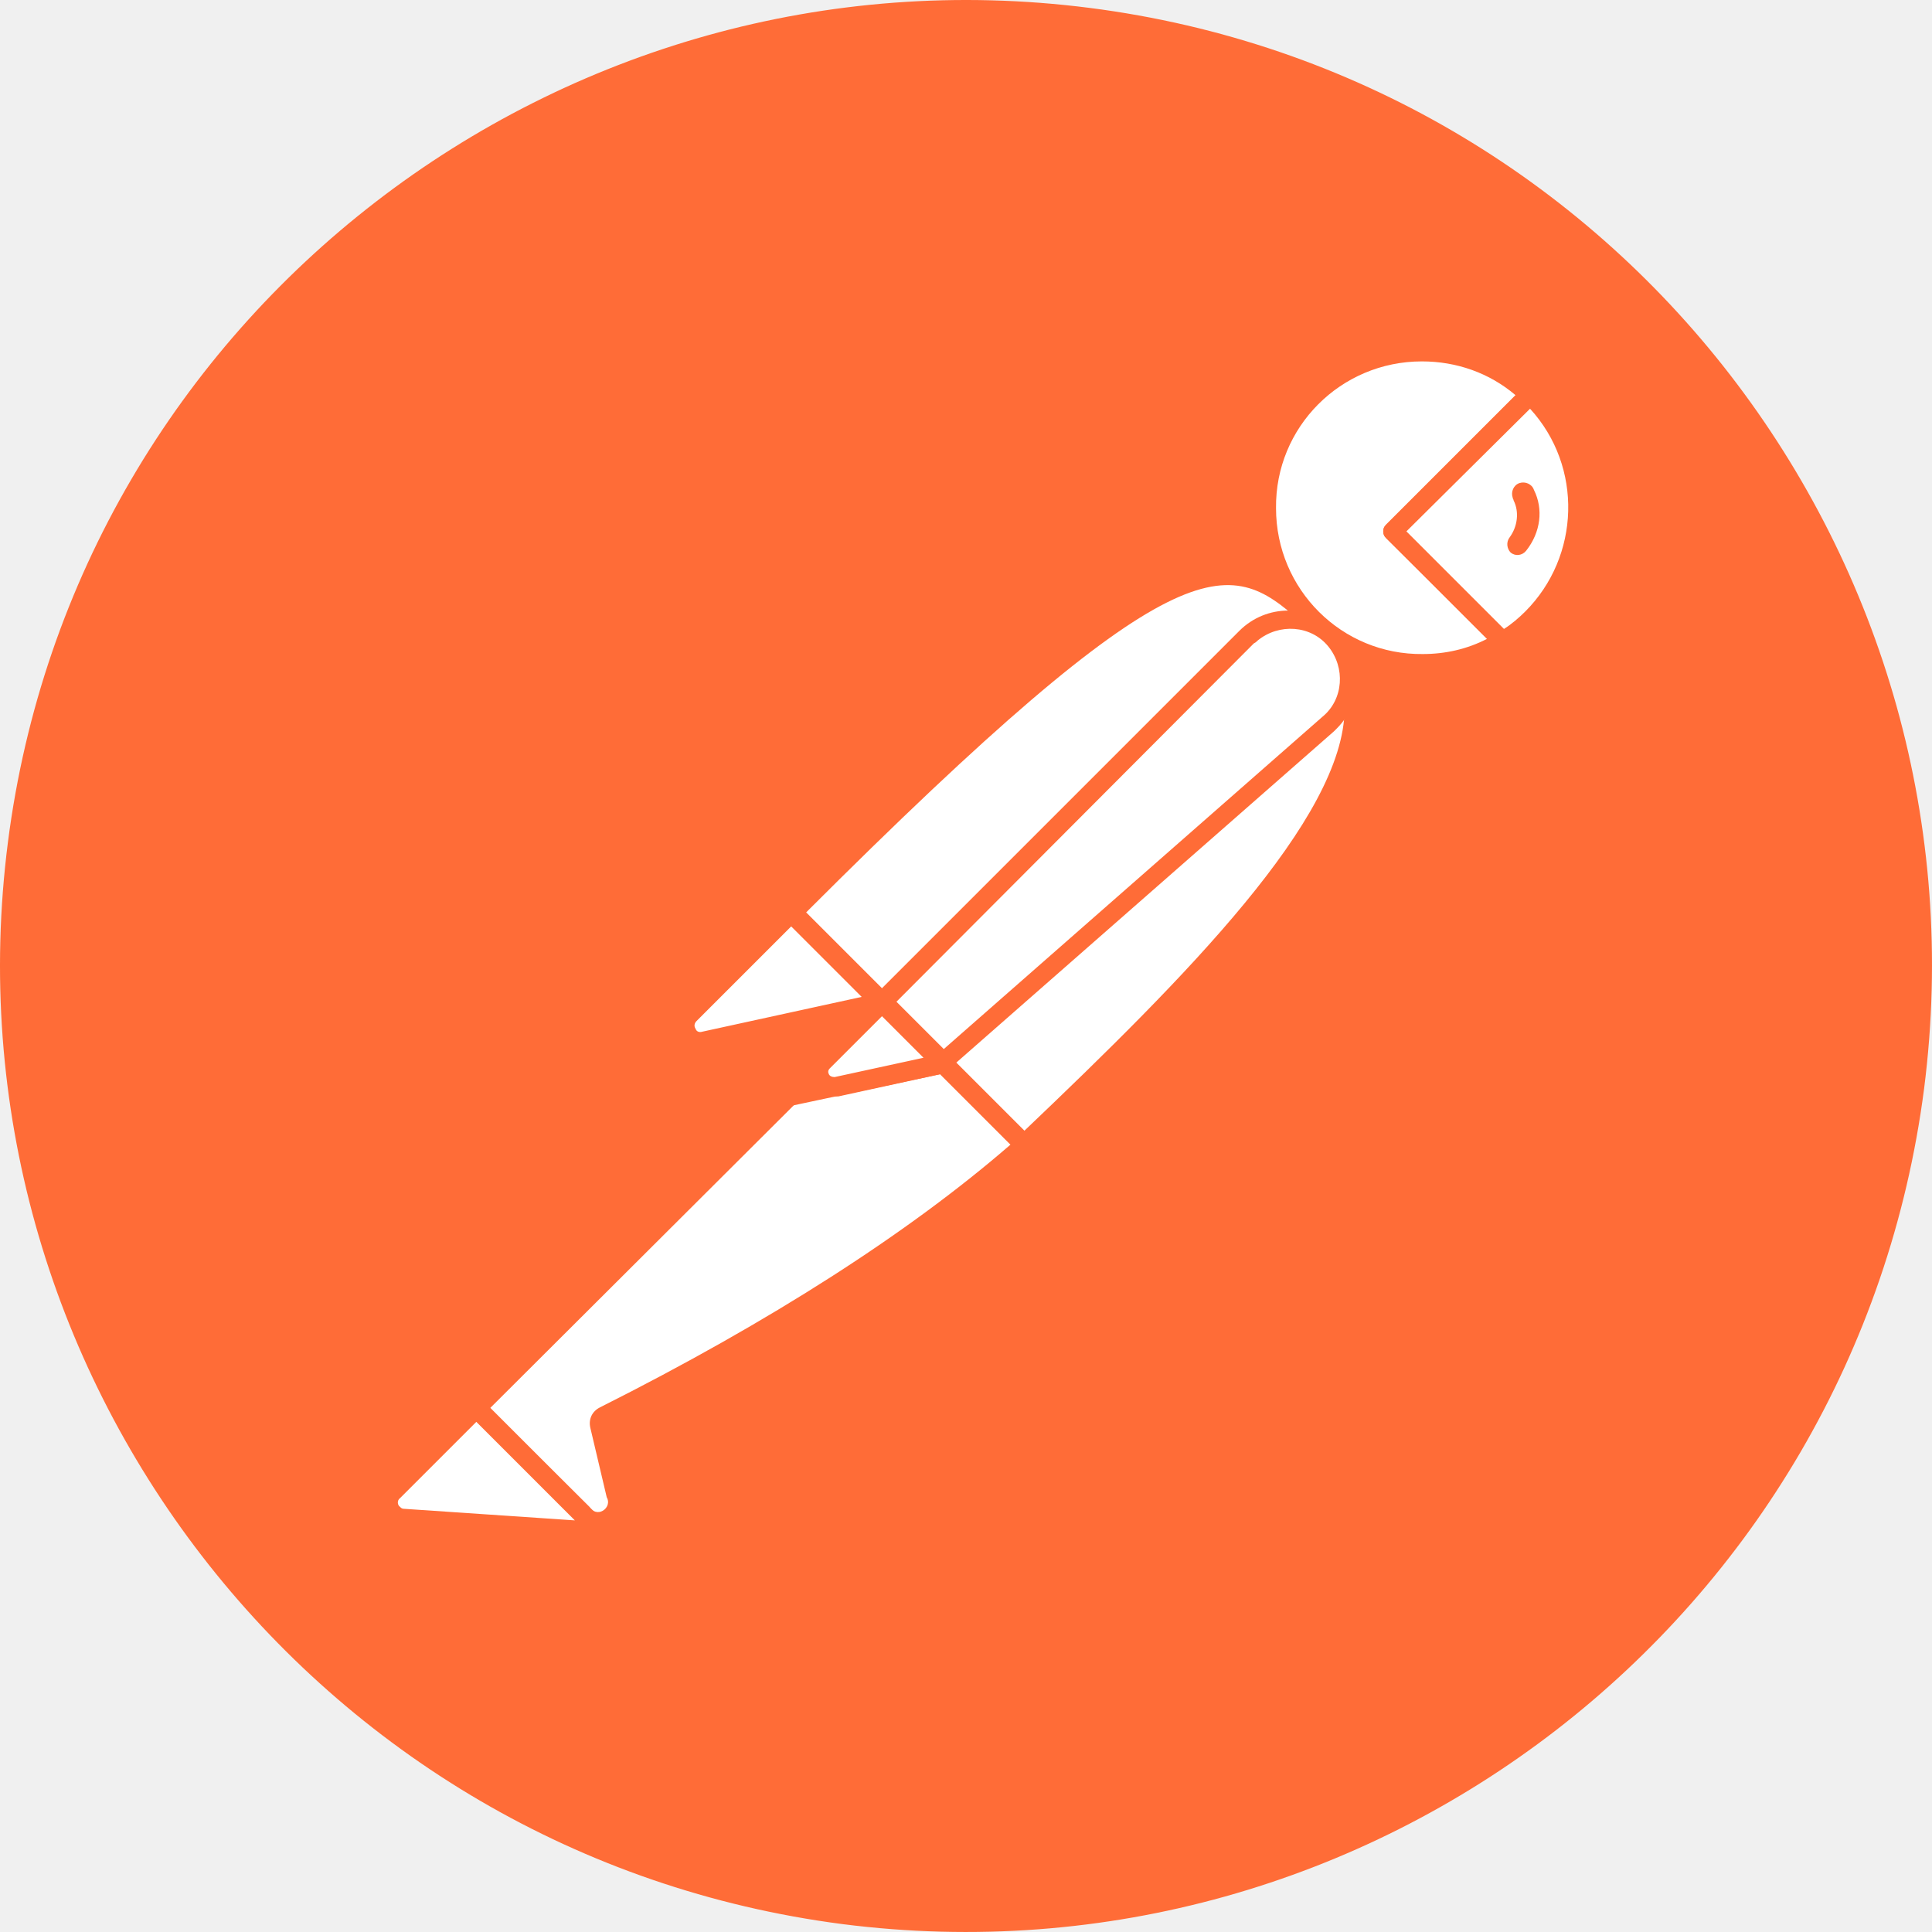
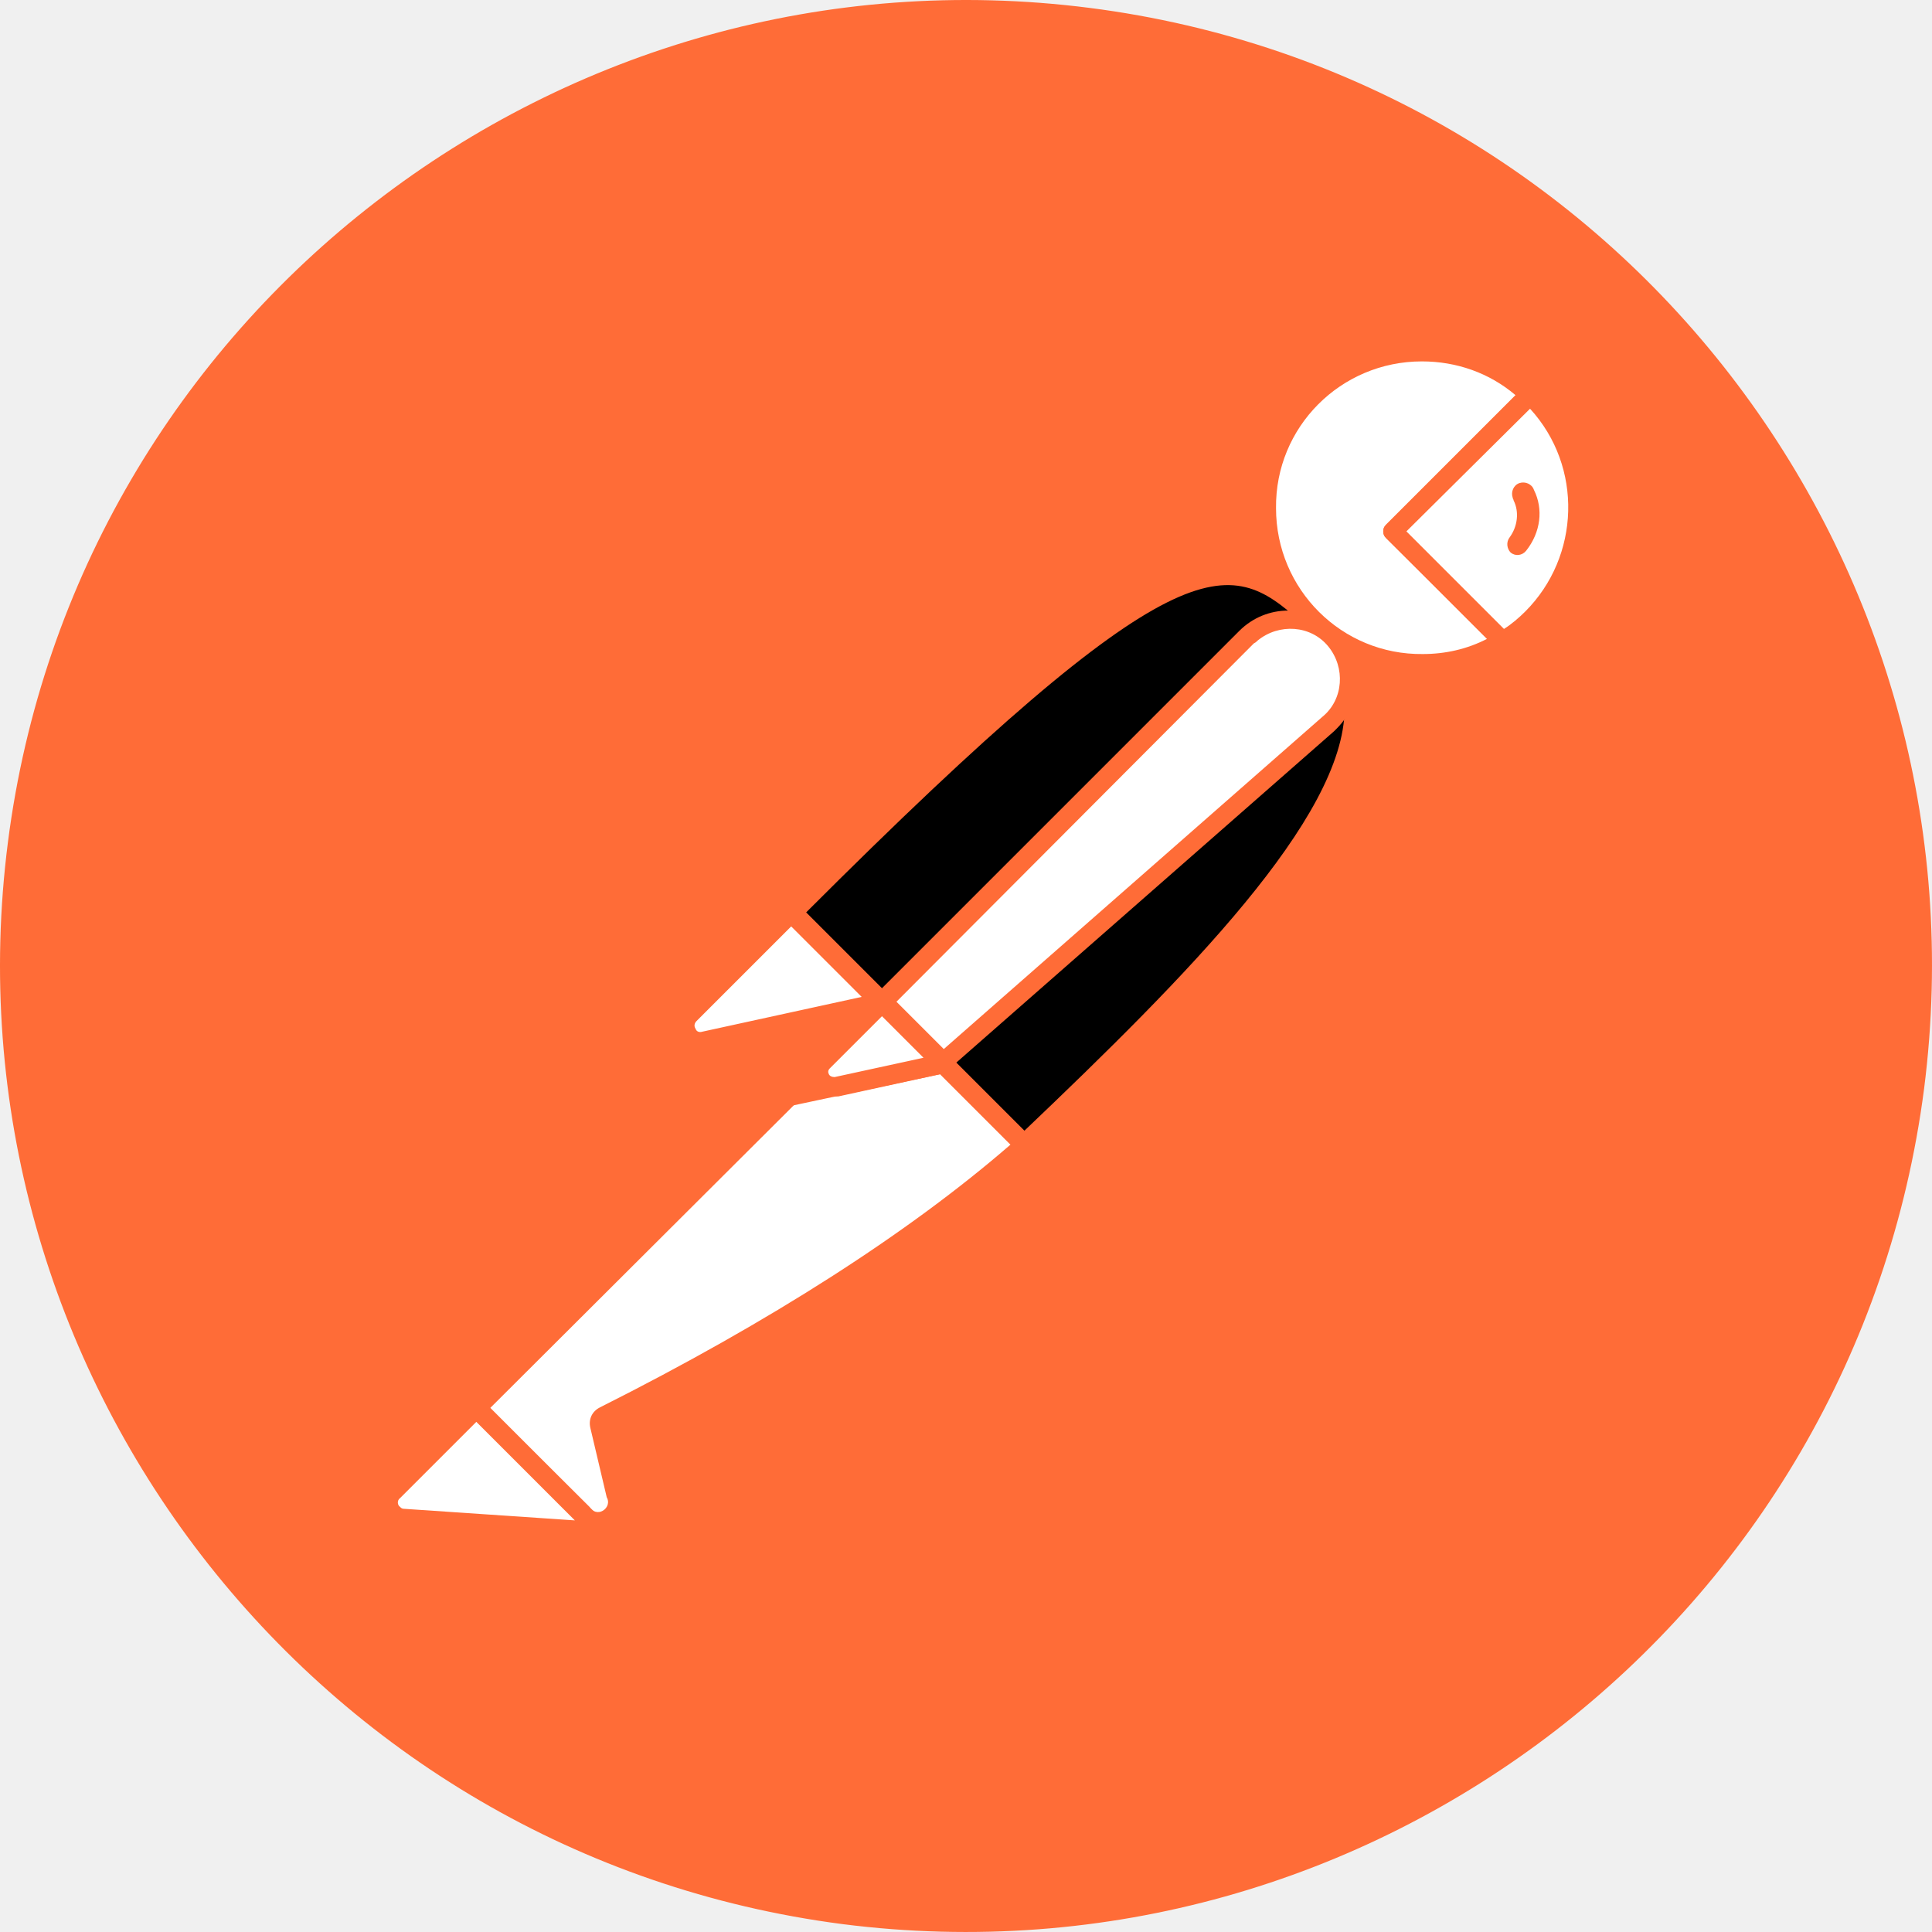
<svg xmlns="http://www.w3.org/2000/svg" width="800px" height="800px" viewBox="0 0 256 256" version="1.1" preserveAspectRatio="xMidYMid">
  <g>
    <path d="M254.953,144.253 C263.912,74.122 214.384,10.005 144.381,1.047 C74.378,-7.912 10.005,41.616 1.047,111.619 C-7.912,181.622 41.616,245.867 111.619,254.953 C181.75,263.912 245.867,214.384 254.953,144.253 Z" fill="#FF6C37">

</path>
    <g transform="translate(50.18122, 45.19892)">
-       <path d="M124.018,36.985 L70.012,90.992 L54.783,75.762 C107.893,22.652 113.14,27.259 124.018,36.985 L124.018,36.985 Z" fill="#FFFFFF">
+       <path d="M124.018,36.985 L70.012,90.992 L54.783,75.762 C107.893,22.652 113.14,27.259 124.018,36.985 L124.018,36.985 Z" fill="currentColor">

</path>
      <path d="M70.012,92.271 C69.628,92.271 69.372,92.143 69.116,91.887 L53.759,76.658 C53.247,76.146 53.247,75.378 53.759,74.867 C107.765,20.86 113.396,25.979 124.786,36.217 C125.042,36.473 125.17,36.729 125.17,37.113 C125.17,37.497 125.042,37.753 124.786,38.009 L70.78,91.887 C70.652,92.143 70.268,92.271 70.012,92.271 Z M56.575,75.762 L70.012,89.2 L122.099,37.113 C112.629,28.667 106.23,26.107 56.575,75.762 L56.575,75.762 Z" fill="#FF6C37">

</path>
-       <path d="M85.497,106.477 L70.78,91.759 L124.786,37.753 C139.248,52.343 117.62,76.018 85.497,106.477 Z" fill="#FFFFFF">
+       <path d="M85.497,106.477 L70.78,91.759 L124.786,37.753 C139.248,52.343 117.62,76.018 85.497,106.477 Z" fill="currentColor">

</path>
      <path d="M85.497,107.757 C85.113,107.757 84.858,107.629 84.602,107.373 L69.884,92.655 C69.628,92.399 69.628,92.143 69.628,91.759 C69.628,91.376 69.756,91.12 70.012,90.864 L124.018,36.857 C124.53,36.345 125.298,36.345 125.81,36.857 C129.138,39.929 130.929,44.28 130.801,48.759 C130.545,62.965 114.42,81.009 86.521,107.373 C86.137,107.629 85.753,107.757 85.497,107.757 L85.497,107.757 Z M72.572,91.759 C80.762,100.078 84.218,103.405 85.497,104.685 C106.998,84.209 127.858,63.221 127.986,48.759 C128.114,45.432 126.834,42.104 124.658,39.545 L72.572,91.759 Z" fill="#FF6C37">

</path>
      <path d="M55.039,76.146 L65.917,87.024 C66.173,87.28 66.173,87.536 65.917,87.792 C65.789,87.92 65.789,87.92 65.661,87.92 L43.137,92.783 C41.985,92.911 40.961,92.143 40.705,90.992 C40.577,90.352 40.833,89.712 41.217,89.328 L54.271,76.274 C54.527,76.018 54.911,75.89 55.039,76.146 Z" fill="#FFFFFF">

</path>
      <path d="M42.753,94.063 C40.833,94.063 39.426,92.527 39.426,90.608 C39.426,89.712 39.81,88.816 40.45,88.176 L53.503,75.122 C54.271,74.483 55.295,74.483 56.063,75.122 L66.941,86 C67.709,86.64 67.709,87.792 66.941,88.56 C66.685,88.816 66.429,88.944 66.045,89.072 L43.521,93.935 C43.265,93.935 43.009,94.063 42.753,94.063 L42.753,94.063 Z M54.655,77.554 L42.113,90.096 C41.857,90.352 41.729,90.736 41.985,91.12 C42.113,91.504 42.497,91.631 42.881,91.504 L63.997,86.896 L54.655,77.554 Z" fill="#FF6C37">

</path>
      <path d="M152.557,7.039 C144.367,-0.896 131.185,-0.64 123.251,7.679 C115.316,15.997 115.572,29.051 123.89,36.985 C130.673,43.512 140.911,44.664 148.974,39.801 L134.385,25.211 L152.557,7.039 Z" fill="#FFFFFF">

</path>
      <path d="M138.224,44.024 C126.066,44.024 116.212,34.17 116.212,22.012 C116.212,9.854 126.066,-1.81866161e-14 138.224,-1.81866161e-14 C143.855,-1.81866161e-14 149.358,2.176 153.453,6.143 C153.709,6.399 153.837,6.655 153.837,7.039 C153.837,7.423 153.709,7.679 153.453,7.935 L136.176,25.211 L149.742,38.777 C150.254,39.289 150.254,40.057 149.742,40.569 C149.614,40.697 149.614,40.697 149.486,40.825 C146.158,42.872 142.191,44.024 138.224,44.024 Z M138.224,2.688 C127.474,2.688 118.771,11.39 118.899,22.14 C118.899,32.89 127.602,41.593 138.352,41.465 C141.295,41.465 144.239,40.825 146.926,39.417 L133.489,26.107 C133.233,25.851 133.105,25.595 133.105,25.211 C133.105,24.828 133.233,24.572 133.489,24.316 L150.638,7.167 C147.182,4.223 142.831,2.688 138.224,2.688 L138.224,2.688 Z" fill="#FF6C37">

</path>
      <path d="M152.941,7.423 L152.685,7.167 L134.385,25.211 L148.846,39.673 C150.254,38.777 151.661,37.753 152.813,36.601 C161.004,28.539 161.004,15.485 152.941,7.423 L152.941,7.423 Z" fill="#FFFFFF">

</path>
      <path d="M148.974,41.081 C148.59,41.081 148.334,40.953 148.078,40.697 L133.489,26.107 C133.233,25.851 133.105,25.595 133.105,25.211 C133.105,24.828 133.233,24.572 133.489,24.316 L151.661,6.143 C152.173,5.631 152.941,5.631 153.453,6.143 L153.837,6.399 C162.412,14.973 162.412,28.795 153.965,37.497 C152.685,38.777 151.278,39.929 149.742,40.825 C149.358,40.953 149.102,41.081 148.974,41.081 L148.974,41.081 Z M136.176,25.211 L149.102,38.137 C150.126,37.497 151.15,36.601 151.917,35.834 C159.212,28.539 159.596,16.637 152.557,8.958 L136.176,25.211 Z" fill="#FF6C37">

</path>
      <path d="M126.194,39.289 C123.123,36.217 118.132,36.217 115.06,39.289 L66.813,87.536 L74.875,95.599 L125.938,50.807 C129.266,47.991 129.521,43 126.706,39.673 C126.45,39.545 126.322,39.417 126.194,39.289 L126.194,39.289 Z" fill="#FFFFFF">

</path>
      <path d="M74.747,96.879 C74.363,96.879 74.107,96.751 73.851,96.495 L65.789,88.432 C65.277,87.92 65.277,87.152 65.789,86.64 L114.036,38.393 C117.62,34.81 123.379,34.81 126.962,38.393 C130.545,41.976 130.545,47.735 126.962,51.319 C126.834,51.447 126.706,51.575 126.578,51.703 L75.515,96.495 C75.387,96.751 75.131,96.879 74.747,96.879 L74.747,96.879 Z M68.604,87.536 L74.875,93.807 L125.042,49.783 C127.858,47.479 128.114,43.256 125.81,40.441 C123.507,37.625 119.283,37.369 116.468,39.673 C116.34,39.801 116.212,39.929 115.956,40.057 L68.604,87.536 Z" fill="#FF6C37">

</path>
      <path d="M29.827,142.438 C29.316,142.694 29.06,143.206 29.188,143.718 L31.363,152.932 C31.875,154.212 31.107,155.748 29.699,156.132 C28.676,156.516 27.524,156.132 26.884,155.364 L12.806,141.415 L58.75,95.471 L74.619,95.727 L85.369,106.477 C82.81,108.652 67.325,123.626 29.827,142.438 L29.827,142.438 Z" fill="#FFFFFF">

</path>
      <path d="M28.804,157.412 C27.78,157.412 26.756,157.028 26.116,156.26 L12.167,142.31 C11.911,142.054 11.783,141.798 11.783,141.415 C11.783,141.031 11.911,140.775 12.167,140.519 L58.11,94.575 C58.366,94.319 58.75,94.191 59.006,94.191 L74.875,94.447 C75.259,94.447 75.515,94.575 75.771,94.831 L86.521,105.581 C86.777,105.837 86.905,106.221 86.905,106.605 C86.905,106.989 86.777,107.245 86.393,107.501 L85.497,108.268 C71.932,120.17 53.503,132.072 30.595,143.462 L32.771,152.549 C33.155,154.212 32.387,156.004 30.851,156.9 C30.083,157.284 29.443,157.412 28.804,157.412 Z M14.726,141.415 L27.908,154.468 C28.292,155.108 29.06,155.364 29.699,154.98 C30.339,154.596 30.595,153.828 30.211,153.188 L28.036,143.974 C27.78,142.822 28.292,141.798 29.316,141.287 C51.967,129.897 70.268,118.123 83.706,106.477 L74.235,97.007 L59.518,96.751 L14.726,141.415 Z" fill="#FF6C37">

</path>
      <path d="M1.928,152.421 L12.934,141.415 L29.316,157.796 L3.208,156.004 C2.056,155.876 1.289,154.852 1.417,153.7 C1.417,153.188 1.545,152.676 1.928,152.421 L1.928,152.421 Z" fill="#FFFFFF">

</path>
      <path d="M29.316,158.947 L3.08,157.156 C1.161,157.028 -0.119,155.364 0.009,153.444 C0.137,152.676 0.393,151.909 1.033,151.397 L12.039,140.391 C12.551,139.879 13.318,139.879 13.83,140.391 L30.211,156.772 C30.595,157.156 30.723,157.668 30.467,158.179 C30.211,158.691 29.827,158.947 29.316,158.947 L29.316,158.947 Z M12.934,143.206 L2.824,153.316 C2.44,153.572 2.44,154.212 2.824,154.468 C2.952,154.596 3.08,154.724 3.336,154.724 L25.988,156.26 L12.934,143.206 Z" fill="#FF6C37">

</path>
      <path d="M54.271,101.358 C53.503,101.358 52.991,100.718 52.991,100.078 C52.991,99.694 53.119,99.438 53.375,99.182 L65.789,86.768 C66.301,86.256 67.069,86.256 67.581,86.768 L75.643,94.831 C76.027,95.215 76.155,95.599 76.027,96.111 C75.899,96.495 75.515,96.879 75.003,97.007 L54.527,101.358 C54.399,101.358 54.271,101.358 54.271,101.358 L54.271,101.358 Z M66.685,89.456 L58.238,97.902 L72.06,94.959 L66.685,89.456 Z" fill="#FF6C37">

</path>
      <path d="M74.619,95.727 L60.542,98.798 C59.518,99.054 58.494,98.414 58.238,97.39 C58.11,96.751 58.238,96.111 58.75,95.599 L66.557,87.792 L74.619,95.727 Z" fill="#FFFFFF">

</path>
      <path d="M60.286,100.078 C58.494,100.078 57.087,98.67 57.087,96.879 C57.087,95.983 57.47,95.215 57.982,94.575 L65.789,86.768 C66.301,86.256 67.069,86.256 67.581,86.768 L75.643,94.831 C76.027,95.215 76.155,95.599 76.027,96.111 C75.899,96.495 75.515,96.879 75.003,97.007 L60.926,100.078 C60.67,100.078 60.414,100.078 60.286,100.078 L60.286,100.078 Z M66.685,89.456 L59.774,96.367 C59.518,96.623 59.518,96.879 59.646,97.134 C59.774,97.39 60.03,97.518 60.414,97.518 L72.188,94.959 L66.685,89.456 Z" fill="#FF6C37">

</path>
      <path d="M153.069,19.708 C152.813,18.941 151.917,18.557 151.15,18.813 C150.382,19.069 149.998,19.964 150.254,20.732 C150.254,20.86 150.382,20.988 150.382,21.116 C151.15,22.652 150.894,24.572 149.87,25.979 C149.358,26.619 149.486,27.515 149.998,28.027 C150.638,28.539 151.533,28.411 152.045,27.771 C153.965,25.339 154.349,22.268 153.069,19.708 L153.069,19.708 Z" fill="#FF6C37">

</path>
    </g>
  </g>
</svg>
